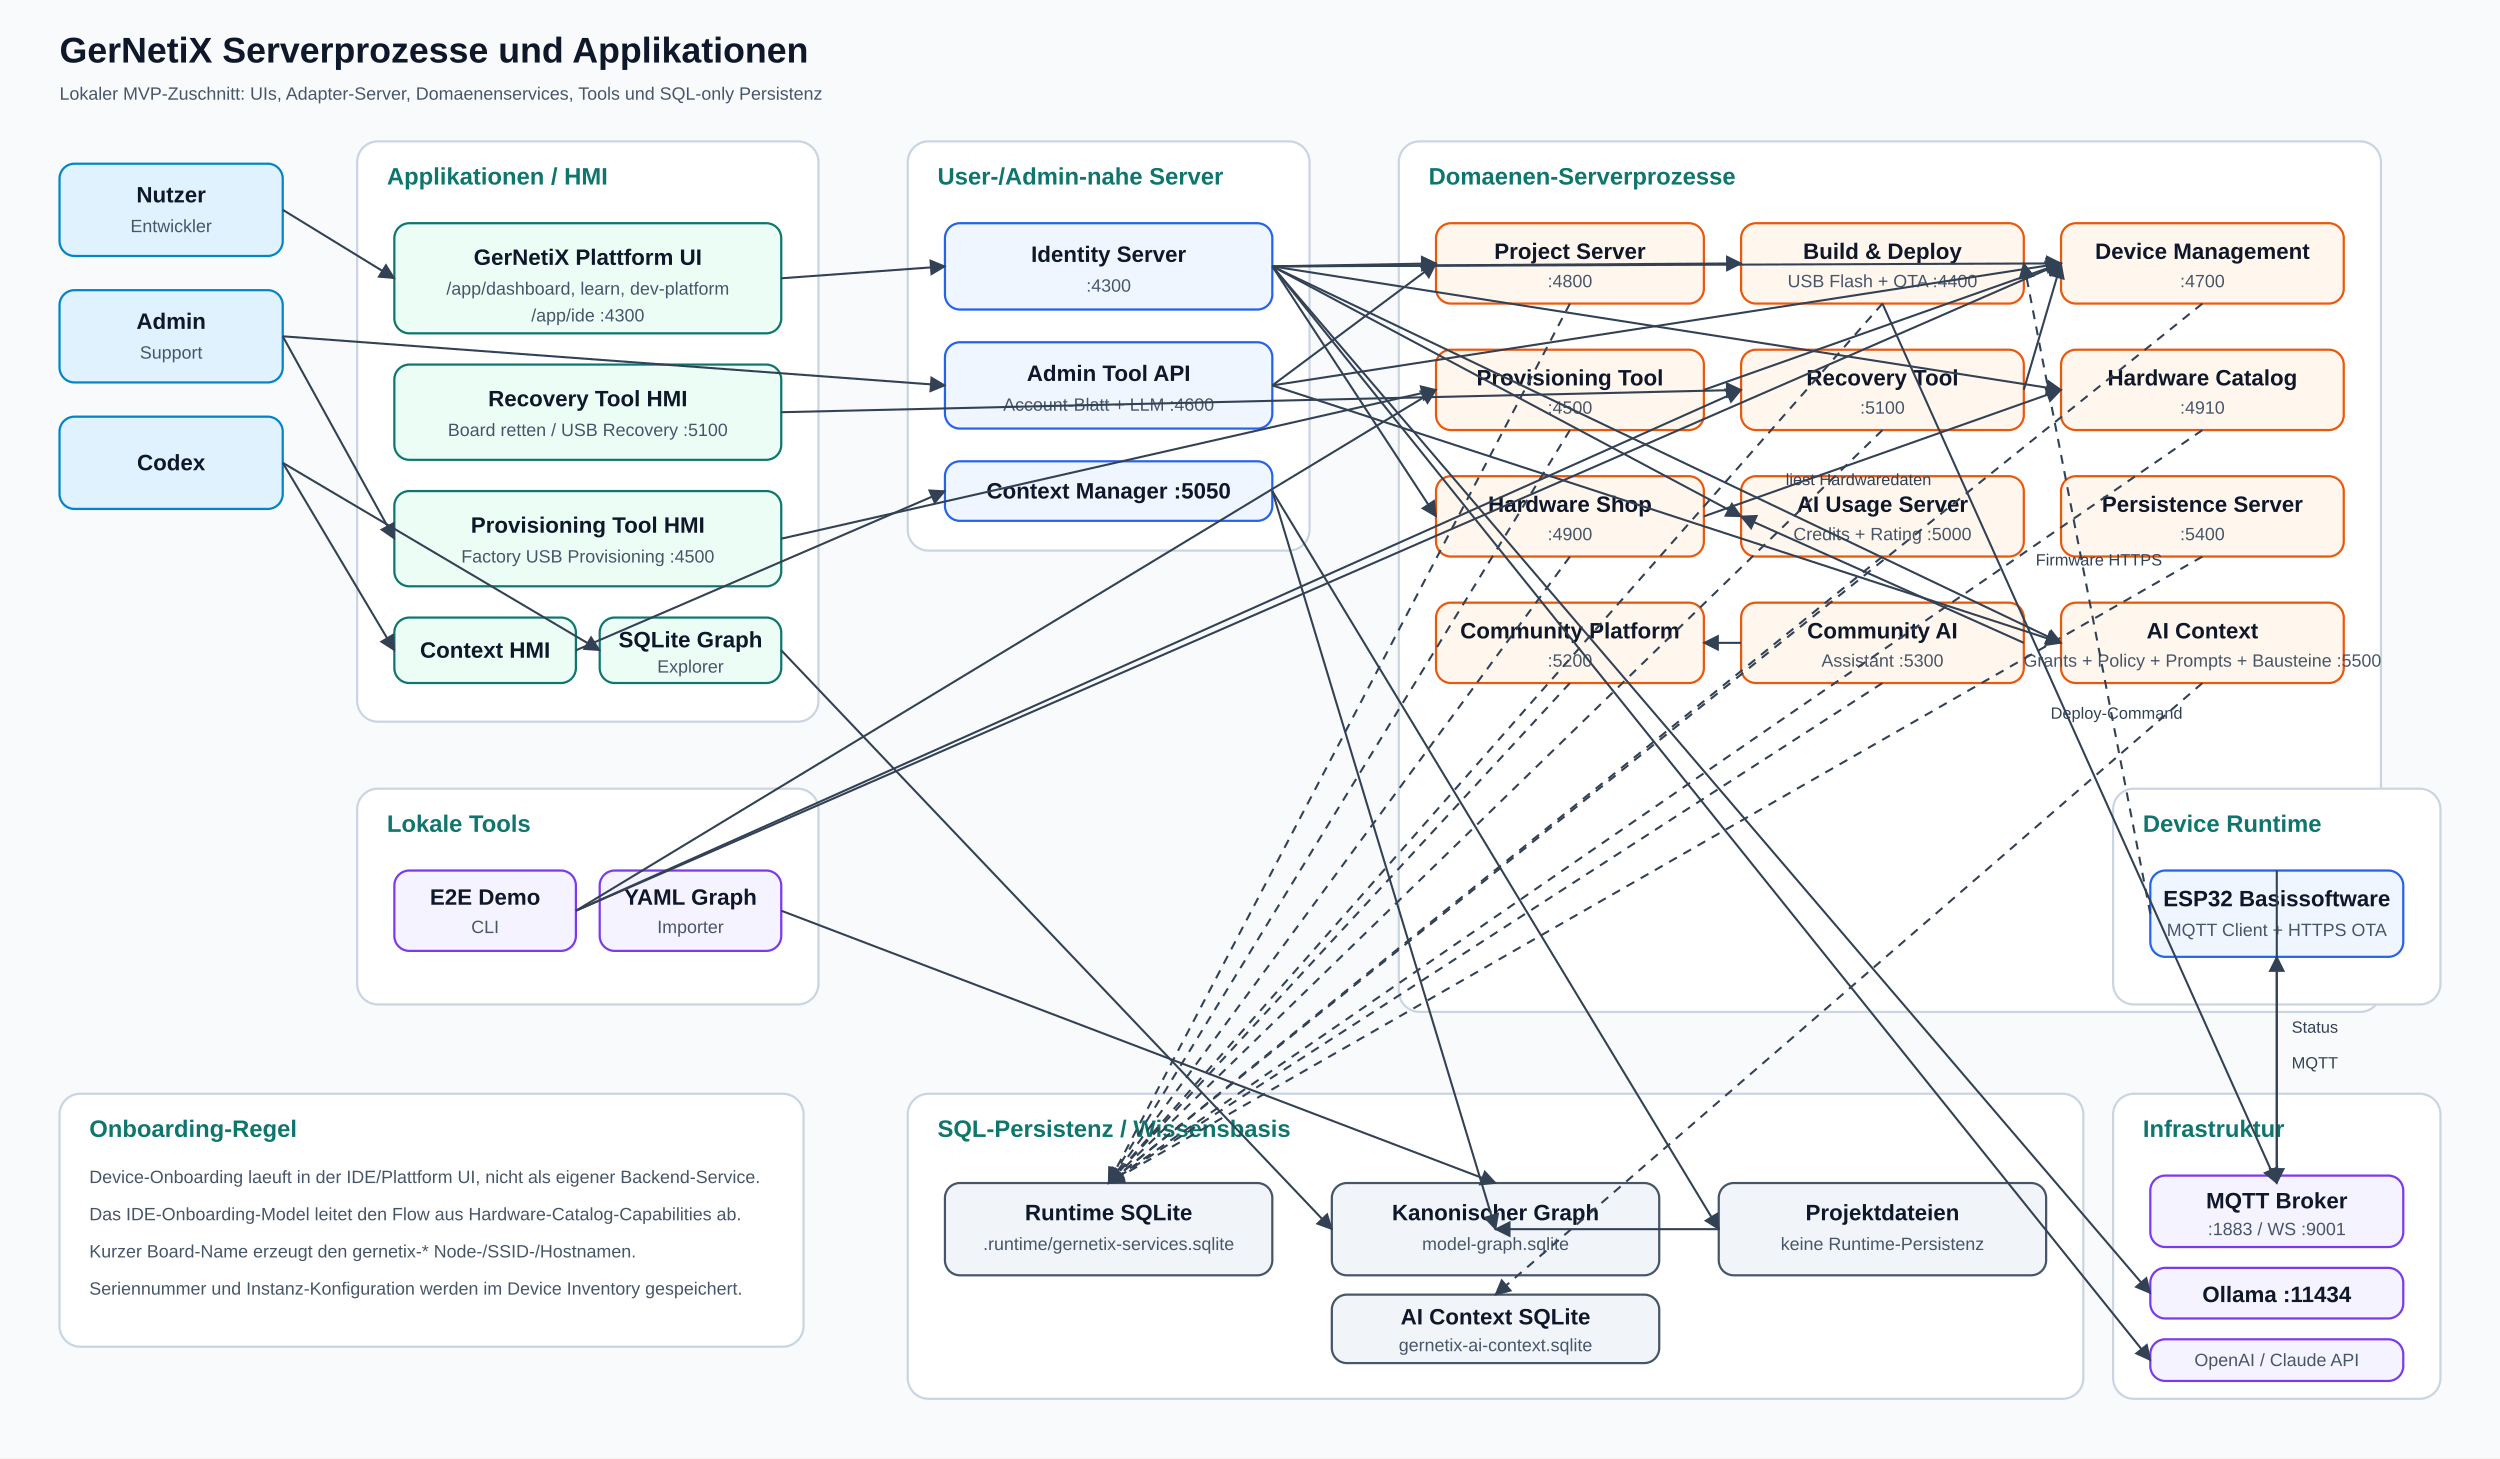
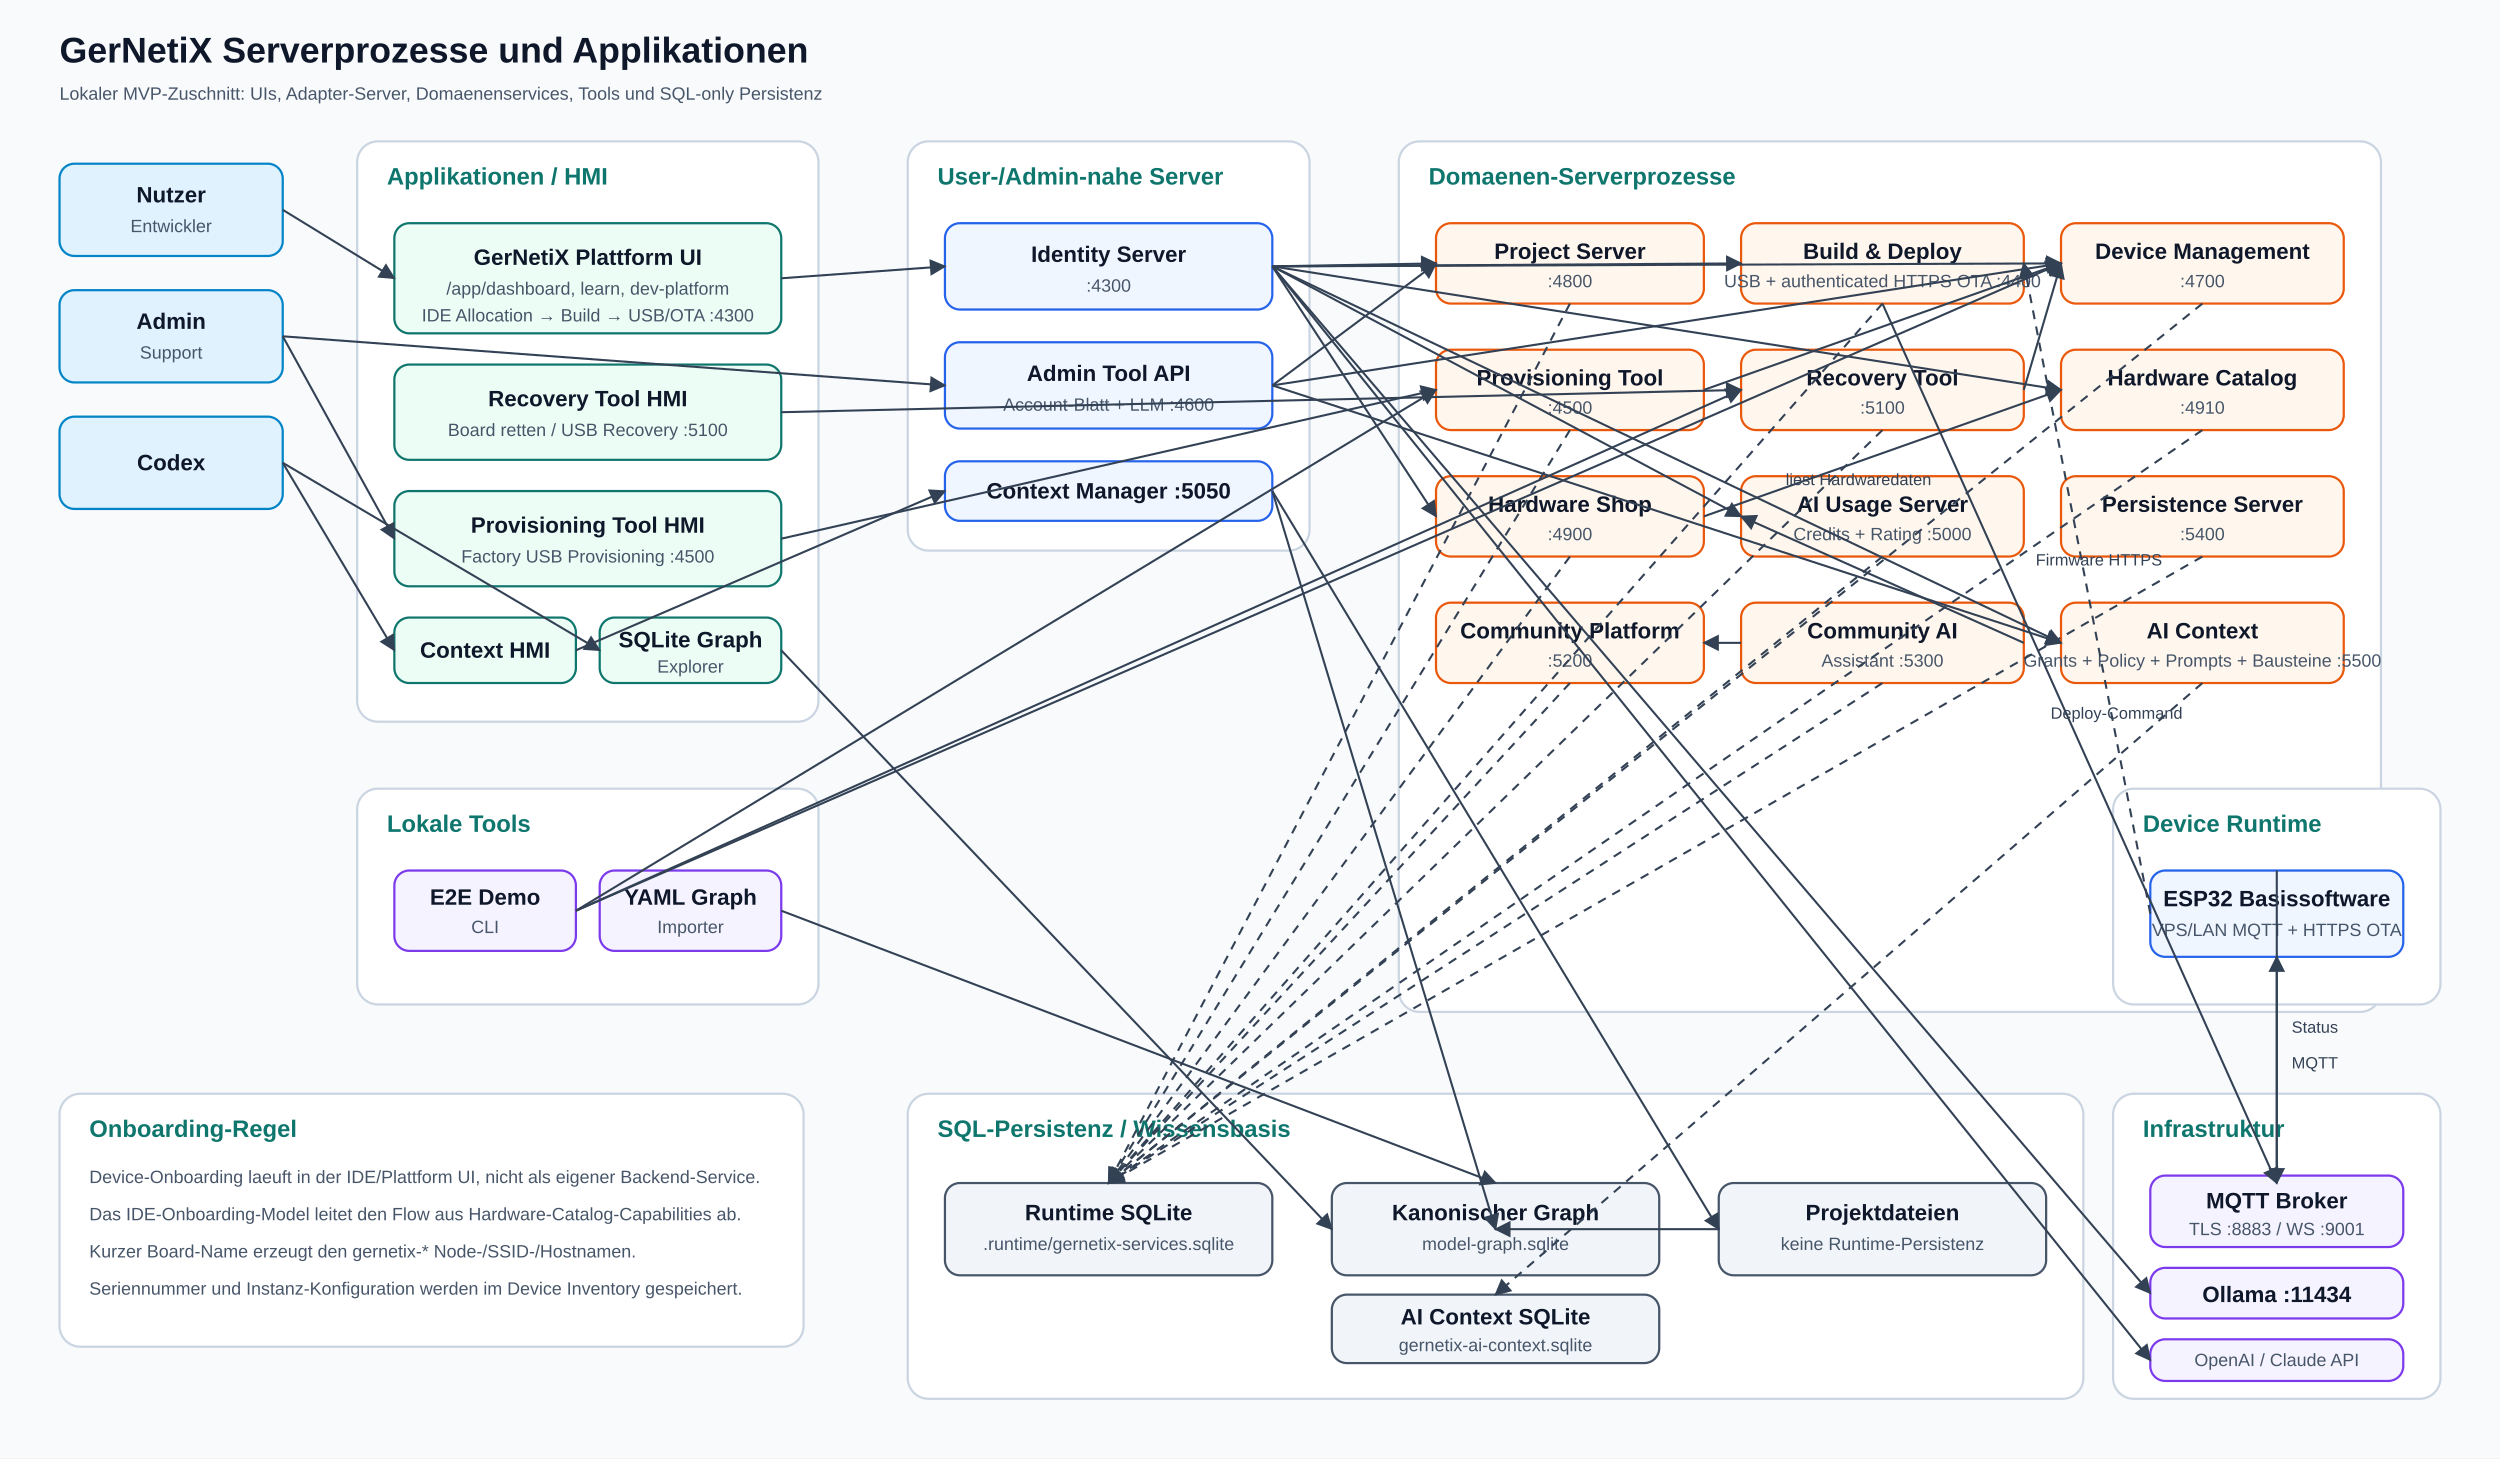
<svg xmlns="http://www.w3.org/2000/svg" width="1680" height="980" viewBox="0 0 1680 980" role="img" aria-labelledby="title desc">
  <defs>
    <marker id="arrow" viewBox="0 0 10 10" refX="9" refY="5" markerWidth="8" markerHeight="8" orient="auto-start-reverse">
      <path d="M 0 0 L 10 5 L 0 10 z" fill="#334155" />
    </marker>
    <style>
      .bg { fill: #f8fafc; }
      .cluster { fill: #ffffff; stroke: #cbd5e1; stroke-width: 1.5; rx: 14; }
      .clusterTitle { fill: #0f766e; font: 700 16px Segoe UI, Arial, sans-serif; }
      .node { fill: #ffffff; stroke: #94a3b8; stroke-width: 1.5; rx: 10; }
      .app { fill: #ecfdf5; stroke: #0f766e; }
      .edge { fill: #eff6ff; stroke: #2563eb; }
      .domain { fill: #fff7ed; stroke: #ea580c; }
      .tool { fill: #f5f3ff; stroke: #7c3aed; }
      .store { fill: #f1f5f9; stroke: #475569; }
      .actor { fill: #e0f2fe; stroke: #0284c7; }
      .titleText { fill: #0f172a; font: 700 15px Segoe UI, Arial, sans-serif; }
      .smallText { fill: #475569; font: 12px Segoe UI, Arial, sans-serif; }
      .label { fill: #334155; font: 11px Segoe UI, Arial, sans-serif; }
      .line { fill: none; stroke: #334155; stroke-width: 1.4; marker-end: url(#arrow); }
      .dashed { stroke-dasharray: 6 5; }
    </style>
  </defs>
  <rect class="bg" width="1680" height="980" />
  <text x="40" y="42" class="titleText" style="font-size:24px">GerNetiX Serverprozesse und Applikationen</text>
  <text x="40" y="67" class="smallText">Lokaler MVP-Zuschnitt: UIs, Adapter-Server, Domaenenservices, Tools und SQL-only Persistenz</text>
  <g id="actors">
    <rect class="node actor" x="40" y="110" width="150" height="62" rx="10" />
    <text class="titleText" x="115" y="136" text-anchor="middle">Nutzer</text>
    <text class="smallText" x="115" y="156" text-anchor="middle">Entwickler</text>
    <rect class="node actor" x="40" y="195" width="150" height="62" rx="10" />
    <text class="titleText" x="115" y="221" text-anchor="middle">Admin</text>
    <text class="smallText" x="115" y="241" text-anchor="middle">Support</text>
    <rect class="node actor" x="40" y="280" width="150" height="62" rx="10" />
    <text class="titleText" x="115" y="316" text-anchor="middle">Codex</text>
  </g>
  <g id="applications">
    <rect class="cluster" x="240" y="95" width="310" height="390" rx="14" />
    <text class="clusterTitle" x="260" y="124">Applikationen / HMI</text>
    <rect class="node app" x="265" y="150" width="260" height="74" rx="10" />
    <text class="titleText" x="395" y="178" text-anchor="middle">GerNetiX Plattform UI</text>
    <text class="smallText" x="395" y="198" text-anchor="middle">/app/dashboard, learn, dev-platform</text>
-     <text class="smallText" x="395" y="216" text-anchor="middle">/app/ide :4300</text>
+     <text class="smallText" x="395" y="216" text-anchor="middle">IDE Allocation → Build → USB/OTA :4300</text>
    <rect class="node app" x="265" y="245" width="260" height="64" rx="10" />
    <text class="titleText" x="395" y="273" text-anchor="middle">Recovery Tool HMI</text>
    <text class="smallText" x="395" y="293" text-anchor="middle">Board retten / USB Recovery :5100</text>
    <rect class="node app" x="265" y="330" width="260" height="64" rx="10" />
    <text class="titleText" x="395" y="358" text-anchor="middle">Provisioning Tool HMI</text>
    <text class="smallText" x="395" y="378" text-anchor="middle">Factory USB Provisioning :4500</text>
    <rect class="node app" x="265" y="415" width="122" height="44" rx="10" />
    <text class="titleText" x="326" y="442" text-anchor="middle">Context HMI</text>
    <rect class="node app" x="403" y="415" width="122" height="44" rx="10" />
    <text class="titleText" x="464" y="435" text-anchor="middle">SQLite Graph</text>
    <text class="smallText" x="464" y="452" text-anchor="middle">Explorer</text>
  </g>
  <g id="edgeServices">
    <rect class="cluster" x="610" y="95" width="270" height="275" rx="14" />
    <text class="clusterTitle" x="630" y="124">User-/Admin-nahe Server</text>
    <rect class="node edge" x="635" y="150" width="220" height="58" rx="10" />
    <text class="titleText" x="745" y="176" text-anchor="middle">Identity Server</text>
    <text class="smallText" x="745" y="196" text-anchor="middle">:4300</text>
    <rect class="node edge" x="635" y="230" width="220" height="58" rx="10" />
    <text class="titleText" x="745" y="256" text-anchor="middle">Admin Tool API</text>
    <text class="smallText" x="745" y="276" text-anchor="middle">Account-Blatt + LLM :4600</text>
    <rect class="node edge" x="635" y="310" width="220" height="40" rx="10" />
    <text class="titleText" x="745" y="335" text-anchor="middle">Context Manager :5050</text>
  </g>
  <g id="domainServices">
    <rect class="cluster" x="940" y="95" width="660" height="585" rx="14" />
    <text class="clusterTitle" x="960" y="124">Domaenen-Serverprozesse</text>
    <rect class="node domain" x="965" y="150" width="180" height="54" rx="10" />
    <text class="titleText" x="1055" y="174" text-anchor="middle">Project Server</text>
    <text class="smallText" x="1055" y="193" text-anchor="middle">:4800</text>
    <rect class="node domain" x="1170" y="150" width="190" height="54" rx="10" />
    <text class="titleText" x="1265" y="174" text-anchor="middle">Build &amp; Deploy</text>
-     <text class="smallText" x="1265" y="193" text-anchor="middle">USB Flash + OTA :4400</text>
+     <text class="smallText" x="1265" y="193" text-anchor="middle">USB + authenticated HTTPS OTA :4400</text>
    <rect class="node domain" x="1385" y="150" width="190" height="54" rx="10" />
    <text class="titleText" x="1480" y="174" text-anchor="middle">Device Management</text>
    <text class="smallText" x="1480" y="193" text-anchor="middle">:4700</text>
    <rect class="node domain" x="965" y="235" width="180" height="54" rx="10" />
    <text class="titleText" x="1055" y="259" text-anchor="middle">Provisioning Tool</text>
    <text class="smallText" x="1055" y="278" text-anchor="middle">:4500</text>
    <rect class="node domain" x="1170" y="235" width="190" height="54" rx="10" />
    <text class="titleText" x="1265" y="259" text-anchor="middle">Recovery Tool</text>
    <text class="smallText" x="1265" y="278" text-anchor="middle">:5100</text>
    <rect class="node domain" x="1385" y="235" width="190" height="54" rx="10" />
    <text class="titleText" x="1480" y="259" text-anchor="middle">Hardware Catalog</text>
    <text class="smallText" x="1480" y="278" text-anchor="middle">:4910</text>
    <rect class="node domain" x="965" y="320" width="180" height="54" rx="10" />
    <text class="titleText" x="1055" y="344" text-anchor="middle">Hardware Shop</text>
    <text class="smallText" x="1055" y="363" text-anchor="middle">:4900</text>
    <rect class="node domain" x="1170" y="320" width="190" height="54" rx="10" />
    <text class="titleText" x="1265" y="344" text-anchor="middle">AI Usage Server</text>
    <text class="smallText" x="1265" y="363" text-anchor="middle">Credits + Rating :5000</text>
    <rect class="node domain" x="1385" y="320" width="190" height="54" rx="10" />
    <text class="titleText" x="1480" y="344" text-anchor="middle">Persistence Server</text>
    <text class="smallText" x="1480" y="363" text-anchor="middle">:5400</text>
    <rect class="node domain" x="965" y="405" width="180" height="54" rx="10" />
    <text class="titleText" x="1055" y="429" text-anchor="middle">Community Platform</text>
    <text class="smallText" x="1055" y="448" text-anchor="middle">:5200</text>
    <rect class="node domain" x="1170" y="405" width="190" height="54" rx="10" />
    <text class="titleText" x="1265" y="429" text-anchor="middle">Community AI</text>
    <text class="smallText" x="1265" y="448" text-anchor="middle">Assistant :5300</text>
    <rect class="node domain" x="1385" y="405" width="190" height="54" rx="10" />
    <text class="titleText" x="1480" y="429" text-anchor="middle">AI Context</text>
    <text class="smallText" x="1480" y="448" text-anchor="middle">Grants + Policy + Prompts + Bausteine :5500</text>
  </g>
  <g id="tools">
    <rect class="cluster" x="240" y="530" width="310" height="145" rx="14" />
    <text class="clusterTitle" x="260" y="559">Lokale Tools</text>
    <rect class="node tool" x="265" y="585" width="122" height="54" rx="10" />
    <text class="titleText" x="326" y="608" text-anchor="middle">E2E Demo</text>
    <text class="smallText" x="326" y="627" text-anchor="middle">CLI</text>
    <rect class="node tool" x="403" y="585" width="122" height="54" rx="10" />
    <text class="titleText" x="464" y="608" text-anchor="middle">YAML Graph</text>
    <text class="smallText" x="464" y="627" text-anchor="middle">Importer</text>
  </g>
  <g id="deviceRuntime">
    <rect class="cluster" x="1420" y="530" width="220" height="145" rx="14" />
    <text class="clusterTitle" x="1440" y="559">Device Runtime</text>
    <rect class="node edge" x="1445" y="585" width="170" height="58" rx="10" />
    <text class="titleText" x="1530" y="609" text-anchor="middle">ESP32 Basissoftware</text>
-     <text class="smallText" x="1530" y="629" text-anchor="middle">MQTT Client + HTTPS OTA</text>
+     <text class="smallText" x="1530" y="629" text-anchor="middle">VPS/LAN MQTT + HTTPS OTA</text>
  </g>
  <g id="platformInfrastructure">
    <rect class="cluster" x="1420" y="735" width="220" height="205" rx="14" />
    <text class="clusterTitle" x="1440" y="764">Infrastruktur</text>
    <rect class="node tool" x="1445" y="790" width="170" height="48" rx="10" />
    <text class="titleText" x="1530" y="812" text-anchor="middle">MQTT Broker</text>
-     <text class="smallText" x="1530" y="830" text-anchor="middle">:1883 / WS :9001</text>
+     <text class="smallText" x="1530" y="830" text-anchor="middle">TLS :8883 / WS :9001</text>
    <rect class="node tool" x="1445" y="852" width="170" height="34" rx="10" />
    <text class="titleText" x="1530" y="875" text-anchor="middle">Ollama :11434</text>
    <rect class="node tool" x="1445" y="900" width="170" height="28" rx="10" />
    <text class="smallText" x="1530" y="918" text-anchor="middle">OpenAI / Claude API</text>
  </g>
  <g id="storage">
    <rect class="cluster" x="610" y="735" width="790" height="205" rx="14" />
    <text class="clusterTitle" x="630" y="764">SQL-Persistenz / Wissensbasis</text>
    <rect class="node store" x="635" y="795" width="220" height="62" rx="10" />
    <text class="titleText" x="745" y="820" text-anchor="middle">Runtime SQLite</text>
    <text class="smallText" x="745" y="840" text-anchor="middle">.runtime/gernetix-services.sqlite</text>
    <rect class="node store" x="895" y="795" width="220" height="62" rx="10" />
    <text class="titleText" x="1005" y="820" text-anchor="middle">Kanonischer Graph</text>
    <text class="smallText" x="1005" y="840" text-anchor="middle">model-graph.sqlite</text>
    <rect class="node store" x="1155" y="795" width="220" height="62" rx="10" />
    <text class="titleText" x="1265" y="820" text-anchor="middle">Projektdateien</text>
    <text class="smallText" x="1265" y="840" text-anchor="middle">keine Runtime-Persistenz</text>
    <rect class="node store" x="895" y="870" width="220" height="46" rx="10" />
    <text class="titleText" x="1005" y="890" text-anchor="middle">AI Context SQLite</text>
    <text class="smallText" x="1005" y="908" text-anchor="middle">gernetix-ai-context.sqlite</text>
  </g>
  <path class="line" d="M 190 141 L 265 187" />
  <path class="line" d="M 190 226 L 265 362" />
  <path class="line" d="M 190 226 L 635 259" />
  <path class="line" d="M 190 311 L 265 437" />
  <path class="line" d="M 190 311 L 403 437" />
  <path class="line" d="M 525 187 L 635 179" />
  <path class="line" d="M 525 277 L 1170 262" />
  <path class="line" d="M 525 362 L 965 262" />
  <path class="line" d="M 387 437 L 635 330" />
  <path class="line" d="M 525 437 L 895 826" />
  <path class="line" d="M 855 179 L 965 177" />
  <path class="line" d="M 855 179 L 1170 177" />
  <path class="line" d="M 855 179 L 1385 177" />
  <path class="line" d="M 855 179 L 1385 262" />
  <path class="line" d="M 855 179 L 965 347" />
  <path class="line" d="M 855 179 L 1170 347" />
  <path class="line" d="M 855 179 L 1385 432" />
  <path class="line" d="M 855 179 L 1445 869" />
  <path class="line" d="M 855 179 L 1445 914" />
  <path class="line" d="M 855 259 L 1385 177" />
  <path class="line" d="M 855 259 L 965 177" />
  <path class="line" d="M 855 259 L 1385 432" />
  <path class="line" d="M 855 330 L 1155 826" />
  <path class="line" d="M 855 330 L 1005 826" />
  <path class="line" d="M 1145 347 L 1385 262" />
  <text class="label" x="1200" y="326">liest Hardwaredaten</text>
  <path class="line" d="M 1145 262 L 1385 177" />
  <path class="line" d="M 1360 262 L 1385 177" />
  <path class="line" d="M 1360 432 L 1170 347" />
  <path class="line" d="M 1170 432 L 1145 432" />
  <path class="line" d="M 1265 204 L 1530 795" />
  <text class="label" x="1378" y="483">Deploy-Command</text>
  <path class="line" d="M 1530 795 L 1530 643" />
  <text class="label" x="1540" y="718">MQTT</text>
  <path class="line" d="M 1530 585 L 1530 795" />
  <text class="label" x="1540" y="694">Status</text>
  <path class="line dashed" d="M 1445 614 L 1360 177" />
  <text class="label" x="1368" y="380">Firmware HTTPS</text>
  <path class="line dashed" d="M 1055 204 L 745 795" />
  <path class="line dashed" d="M 1265 204 L 745 795" />
  <path class="line dashed" d="M 1480 204 L 745 795" />
  <path class="line dashed" d="M 1055 289 L 745 795" />
  <path class="line dashed" d="M 1265 289 L 745 795" />
  <path class="line dashed" d="M 1480 289 L 745 795" />
  <path class="line dashed" d="M 1055 374 L 745 795" />
  <path class="line dashed" d="M 1265 374 L 745 795" />
  <path class="line dashed" d="M 1480 374 L 745 795" />
  <path class="line dashed" d="M 1055 459 L 745 795" />
  <path class="line dashed" d="M 1265 459 L 745 795" />
  <path class="line dashed" d="M 1480 459 L 1005 870" />
  <path class="line" d="M 387 612 L 965 262" />
  <path class="line" d="M 387 612 L 1170 262" />
  <path class="line" d="M 387 612 L 1385 177" />
  <path class="line" d="M 525 612 L 1005 795" />
  <path class="line" d="M 1155 826 L 1005 826" />
  <g id="legend">
    <rect class="cluster" x="40" y="735" width="500" height="170" rx="14" />
    <text class="clusterTitle" x="60" y="764">Onboarding-Regel</text>
    <text class="smallText" x="60" y="795">Device-Onboarding laeuft in der IDE/Plattform UI, nicht als eigener Backend-Service.</text>
    <text class="smallText" x="60" y="820">Das IDE-Onboarding-Model leitet den Flow aus Hardware-Catalog-Capabilities ab.</text>
    <text class="smallText" x="60" y="845">Kurzer Board-Name erzeugt den gernetix-* Node-/SSID-/Hostnamen.</text>
    <text class="smallText" x="60" y="870">Seriennummer und Instanz-Konfiguration werden im Device Inventory gespeichert.</text>
  </g>
</svg>
